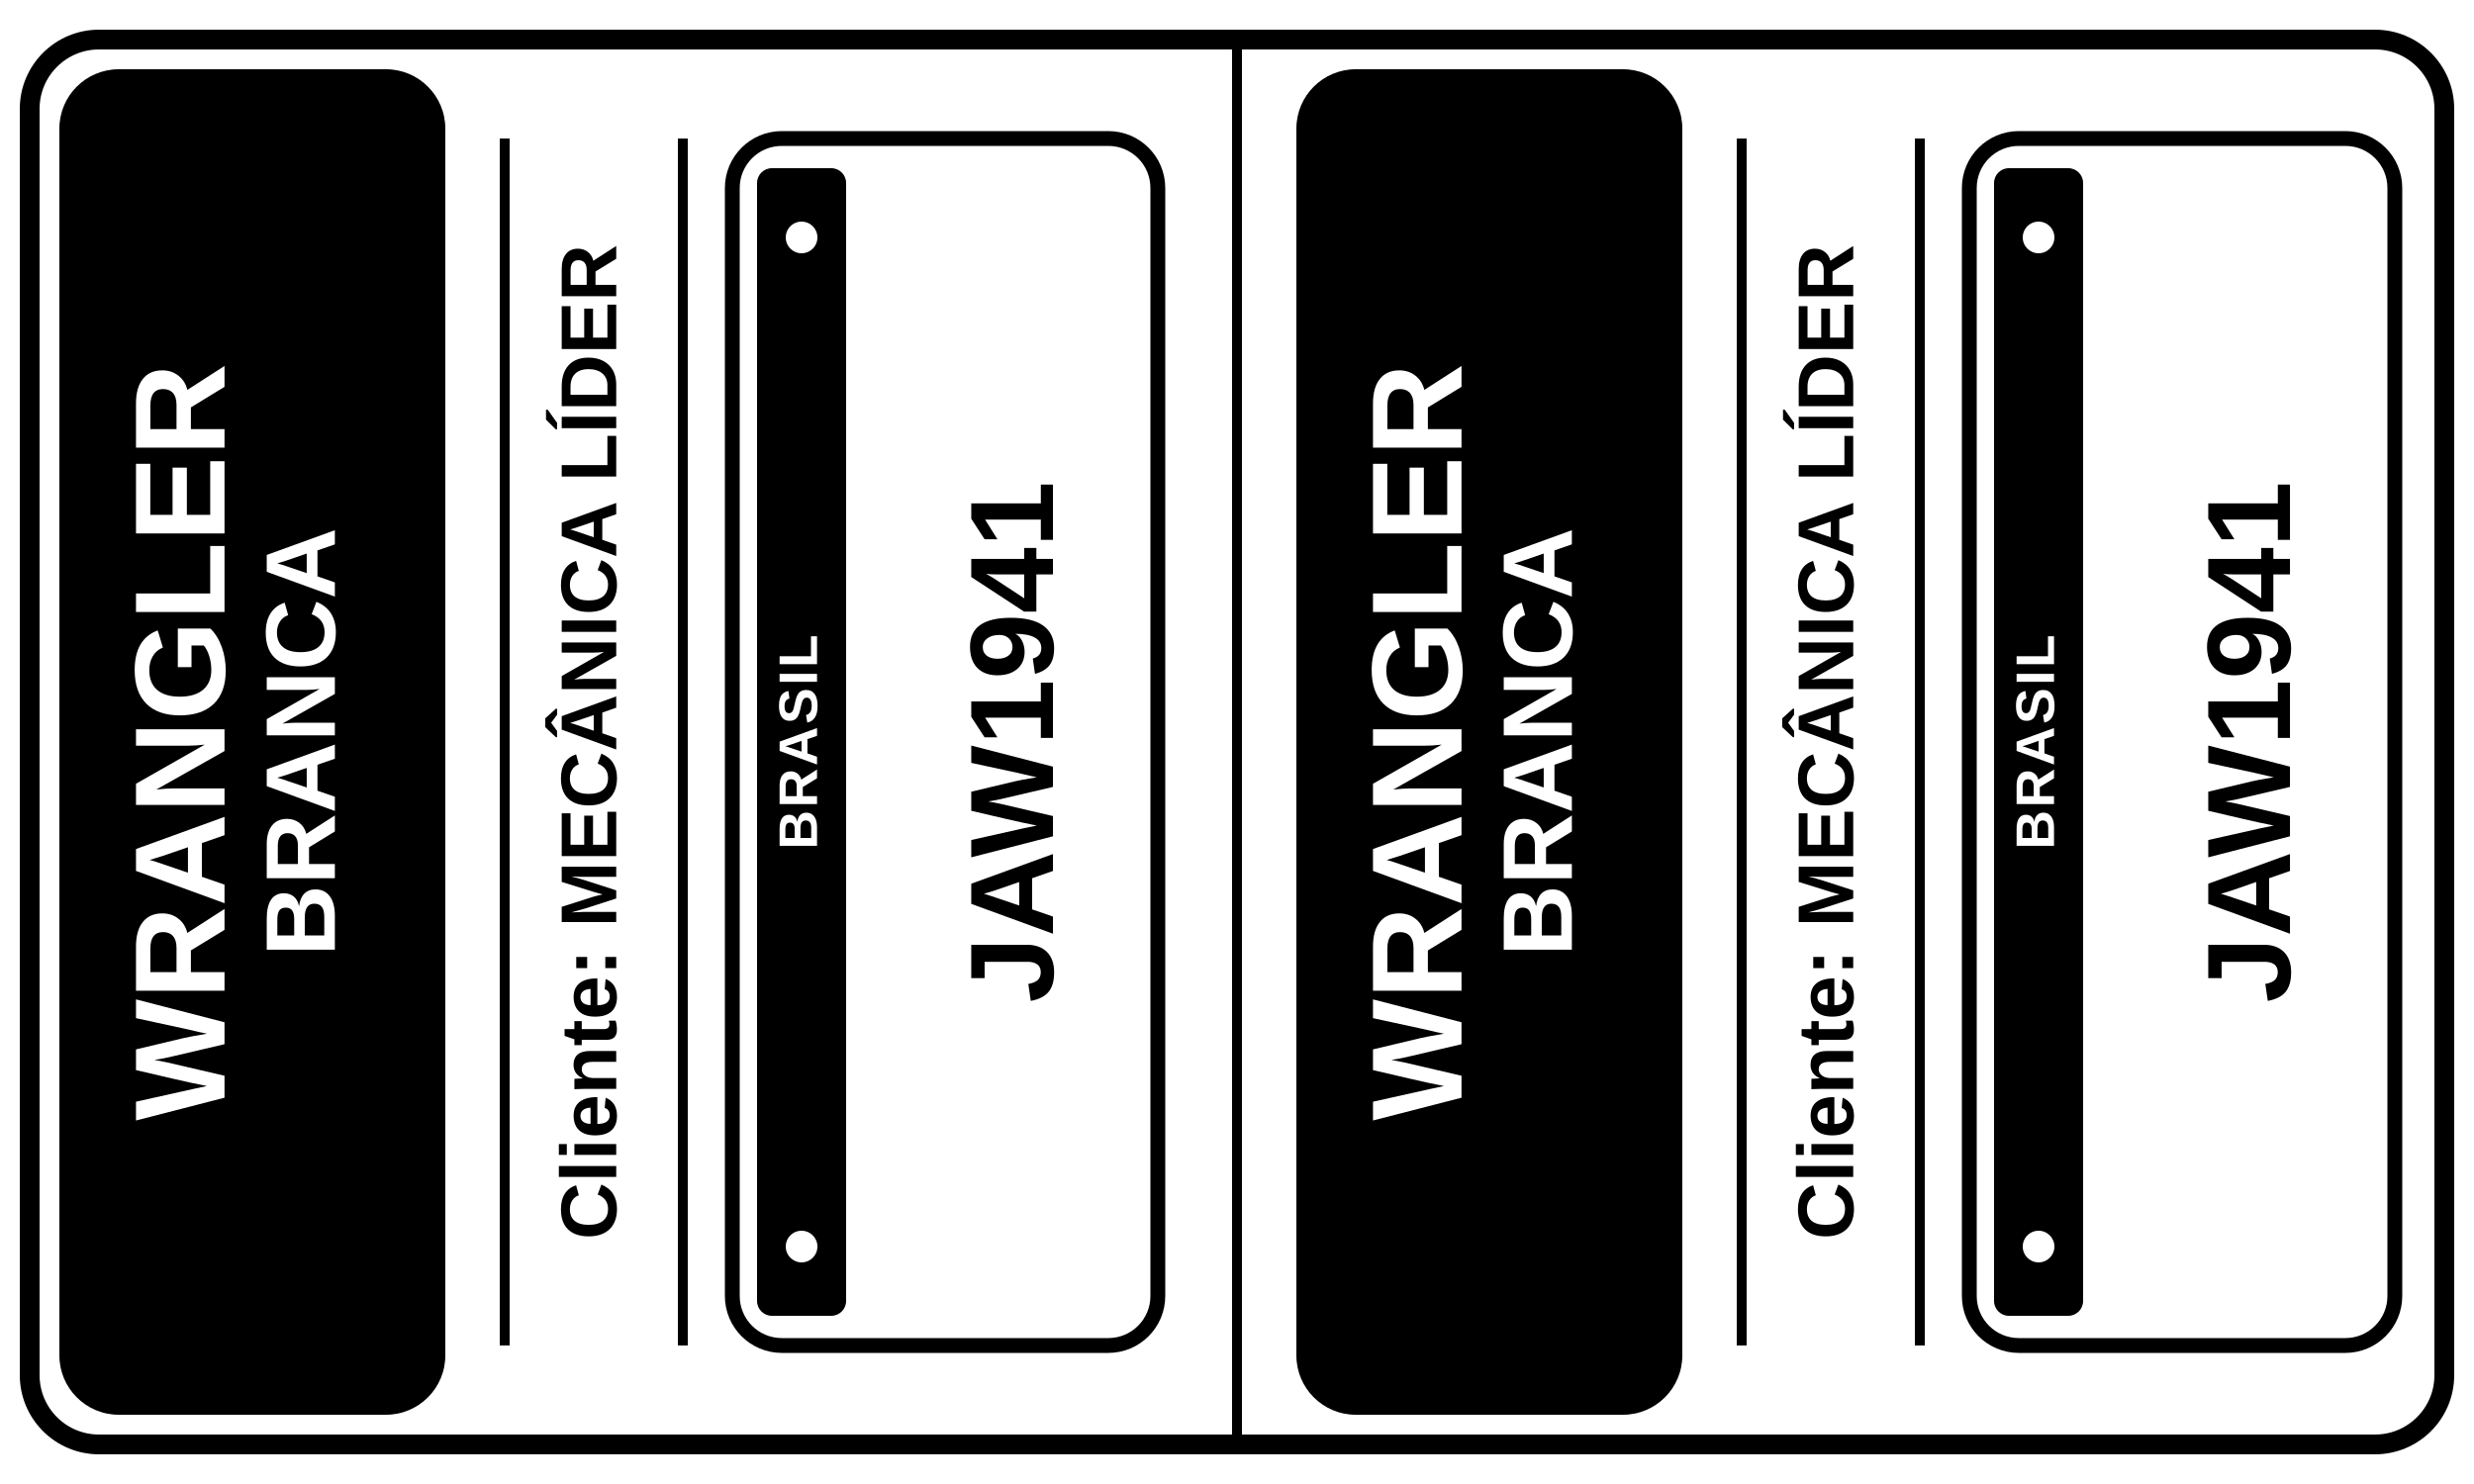
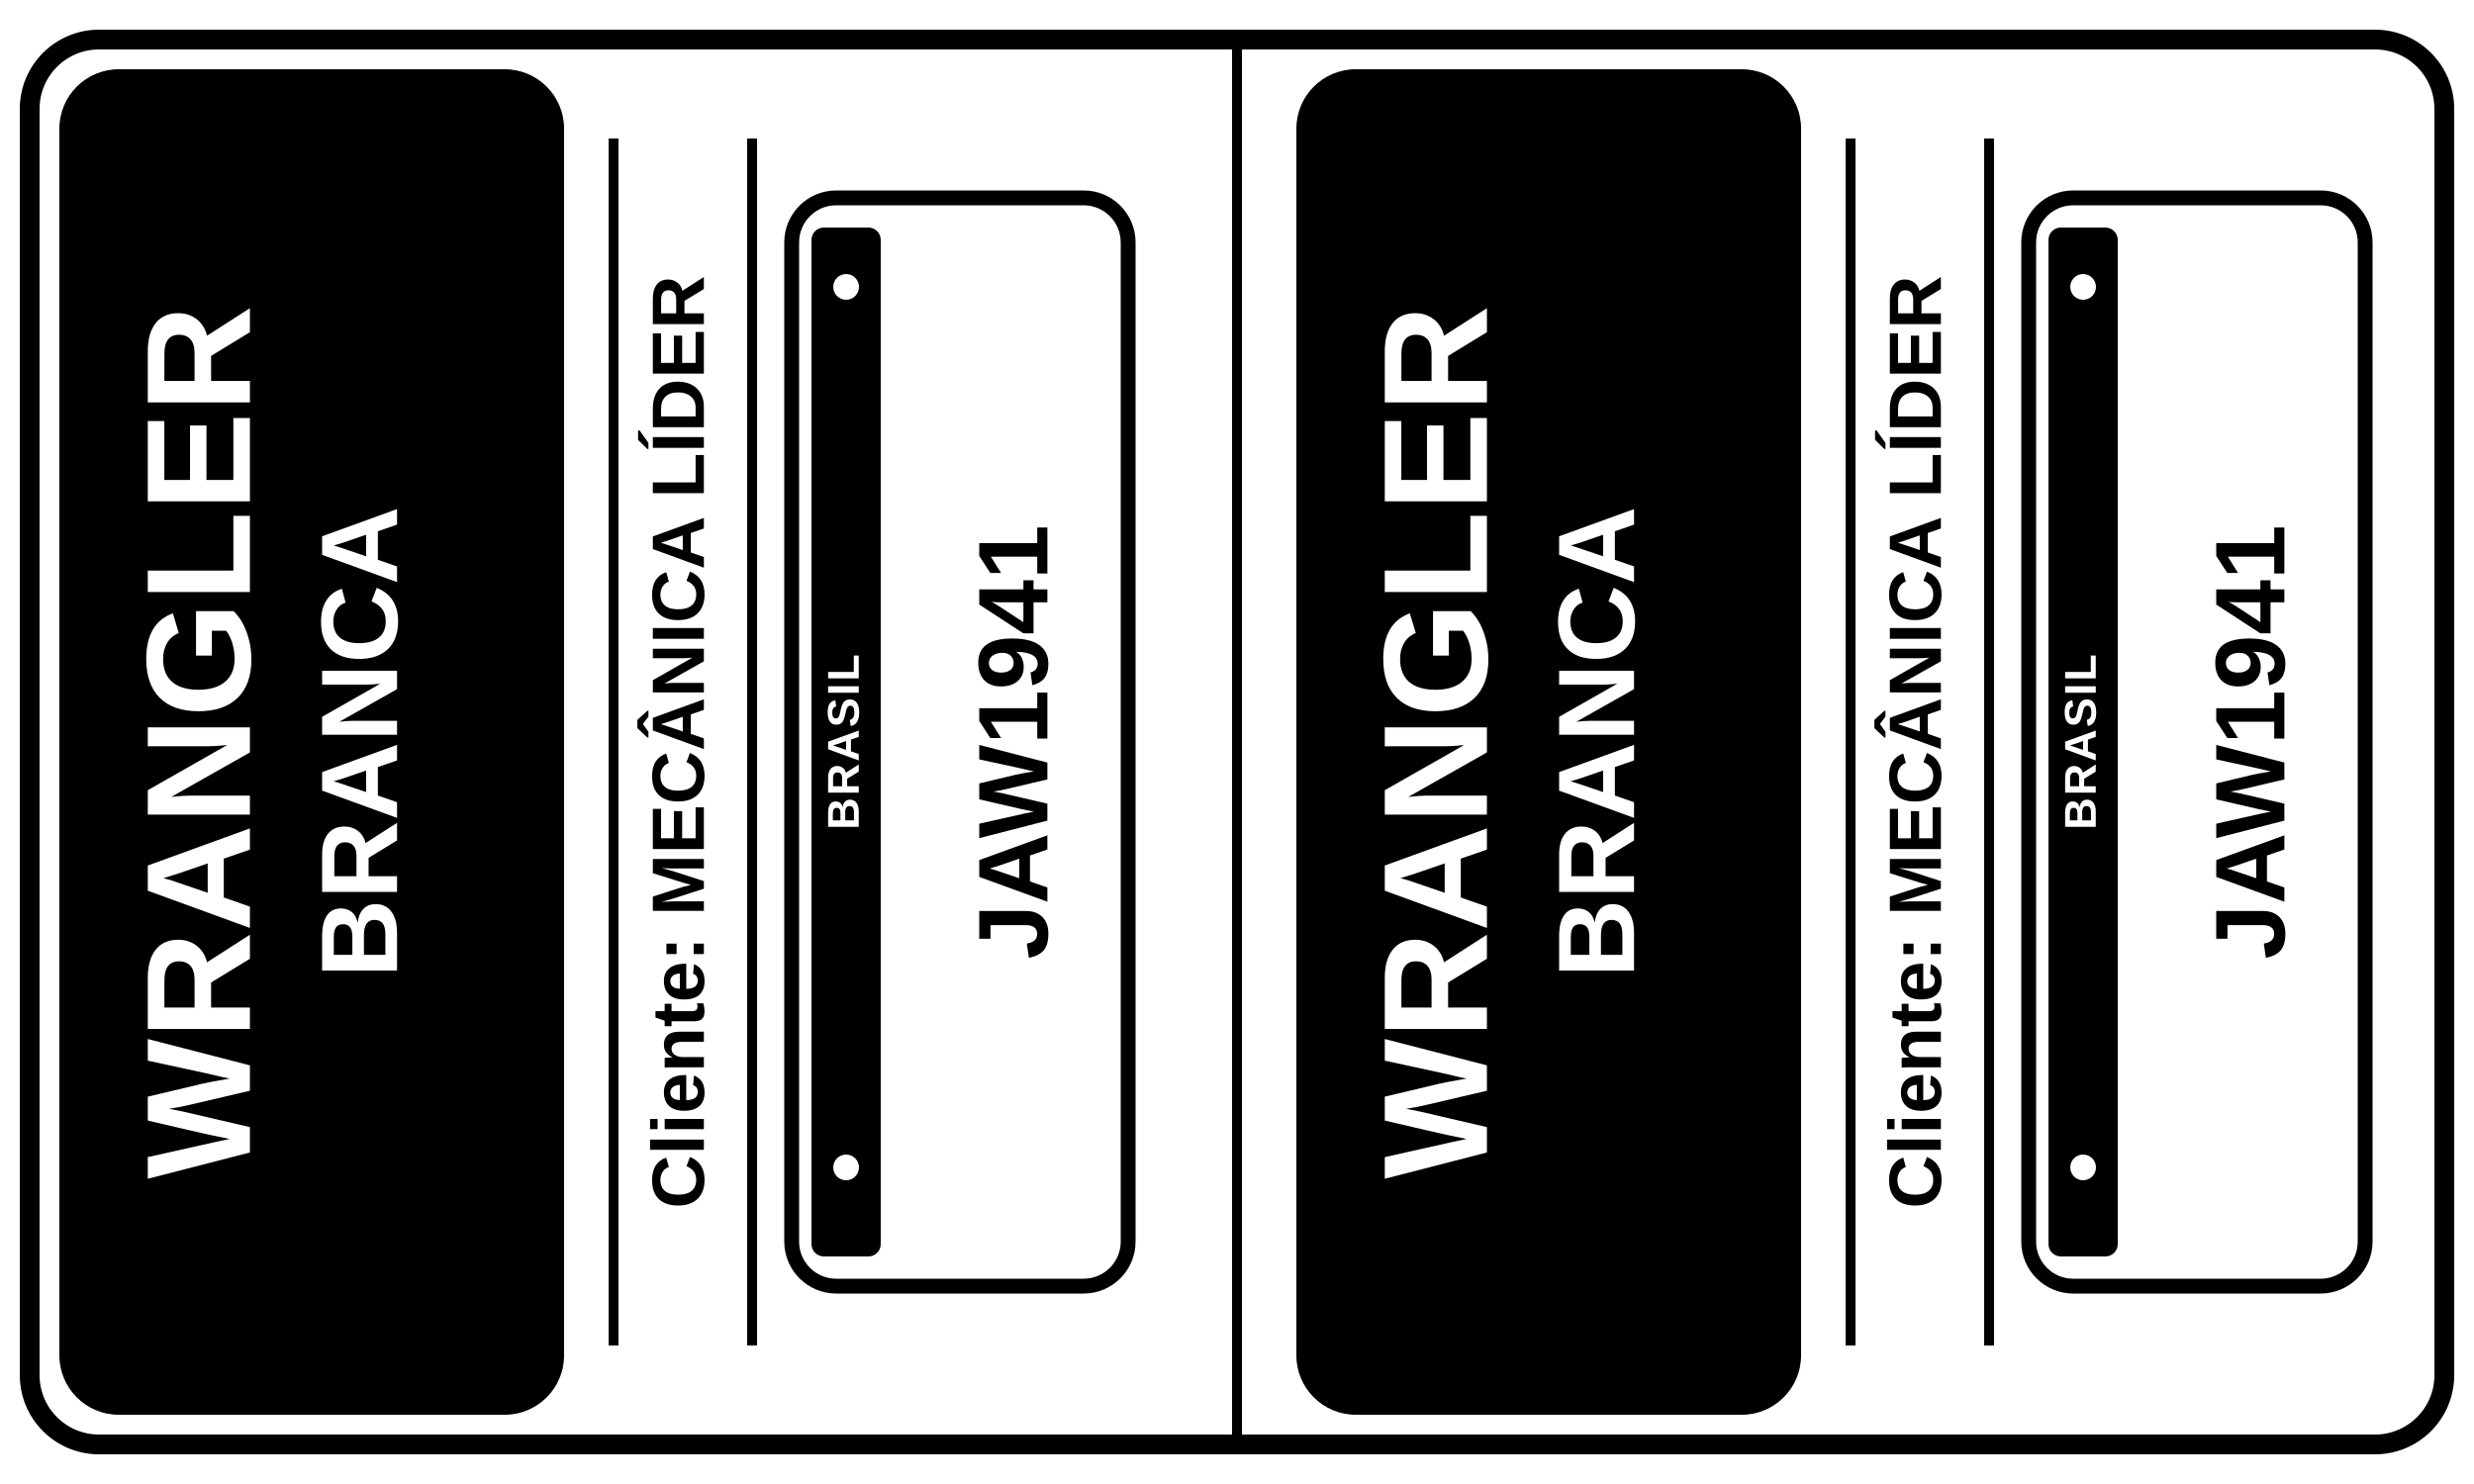
<svg xmlns="http://www.w3.org/2000/svg" width="50mm" height="30mm" viewBox="0 0 500 300" data-template="etiqueta_chaves_BASE_50x30" data-dpi-reference="203" data-bitmap-reference="384x240">
  <defs>
    <style type="text/css">
      .chave-field {
        fill: #000000;
        font-family: Arial, Helvetica, sans-serif;
        font-weight: 700;
        text-anchor: middle;
        dominant-baseline: middle;
      }
      .chave-field-on-black {
        fill: #ffffff;
        font-family: Arial, Helvetica, sans-serif;
        font-weight: 800;
        text-anchor: middle;
        dominant-baseline: middle;
      }
      .chave-brasil {
        fill: #ffffff;
        font-family: Arial, Helvetica, sans-serif;
        font-weight: 800;
-         font-size: 11px;
-         letter-spacing: 0.5px;
+         font-size: 9px;
+         letter-spacing: 0.4px;
        text-anchor: middle;
        dominant-baseline: middle;
      }
    </style>
  </defs>
  <rect x="0" y="0" width="500" height="300" fill="#ffffff" />
  <rect x="6" y="8" width="488" height="284" rx="14" ry="14" fill="none" stroke="#000000" stroke-width="4" />
  <line x1="250" y1="10" x2="250" y2="290" stroke="#000000" stroke-width="2" />
  <g id="art-face-1">
-     <rect id="faixa-preta-1" x="12" y="14" width="78" height="272" rx="12" ry="12" fill="#000000" />
-     <line x1="102" y1="28" x2="102" y2="272" stroke="#000000" stroke-width="2" />
-     <line x1="138" y1="28" x2="138" y2="272" stroke="#000000" stroke-width="2" />
-     <rect x="148" y="28" width="86" height="244" rx="10" ry="10" fill="#ffffff" stroke="#000000" stroke-width="3" />
-     <rect x="153" y="34" width="18" height="232" rx="3" ry="3" fill="#000000" />
-     <circle cx="162" cy="48" r="3.2" fill="#ffffff" />
-     <circle cx="162" cy="252" r="3.2" fill="#ffffff" />
-     <text class="chave-brasil" transform="rotate(-90 162 150)" x="162" y="150">BRASIL</text>
+     <rect id="faixa-preta-1" x="12" y="14" width="102" height="272" rx="12" ry="12" fill="#000000" />
+     <line x1="124" y1="28" x2="124" y2="272" stroke="#000000" stroke-width="2" />
+     <line x1="152" y1="28" x2="152" y2="272" stroke="#000000" stroke-width="2" />
+     <rect x="160" y="40" width="68" height="220" rx="9" ry="9" fill="#ffffff" stroke="#000000" stroke-width="3" />
+     <rect x="164" y="46" width="14" height="208" rx="2.5" ry="2.5" fill="#000000" />
+     <circle cx="171" cy="58" r="2.6" fill="#ffffff" />
+     <circle cx="171" cy="236" r="2.6" fill="#ffffff" />
+     <text class="chave-brasil" transform="rotate(-90 171 150)" x="171" y="150">BRASIL</text>
  </g>
  <g id="art-face-2">
-     <rect id="faixa-preta-2" x="262" y="14" width="78" height="272" rx="12" ry="12" fill="#000000" />
-     <line x1="352" y1="28" x2="352" y2="272" stroke="#000000" stroke-width="2" />
-     <line x1="388" y1="28" x2="388" y2="272" stroke="#000000" stroke-width="2" />
-     <rect x="398" y="28" width="86" height="244" rx="10" ry="10" fill="#ffffff" stroke="#000000" stroke-width="3" />
-     <rect x="403" y="34" width="18" height="232" rx="3" ry="3" fill="#000000" />
-     <circle cx="412" cy="48" r="3.2" fill="#ffffff" />
-     <circle cx="412" cy="252" r="3.2" fill="#ffffff" />
-     <text class="chave-brasil" transform="rotate(-90 412 150)" x="412" y="150">BRASIL</text>
+     <rect id="faixa-preta-2" x="262" y="14" width="102" height="272" rx="12" ry="12" fill="#000000" />
+     <line x1="374" y1="28" x2="374" y2="272" stroke="#000000" stroke-width="2" />
+     <line x1="402" y1="28" x2="402" y2="272" stroke="#000000" stroke-width="2" />
+     <rect x="410" y="40" width="68" height="220" rx="9" ry="9" fill="#ffffff" stroke="#000000" stroke-width="3" />
+     <rect x="414" y="46" width="14" height="208" rx="2.5" ry="2.5" fill="#000000" />
+     <circle cx="421" cy="58" r="2.6" fill="#ffffff" />
+     <circle cx="421" cy="236" r="2.6" fill="#ffffff" />
+     <text class="chave-brasil" transform="rotate(-90 421 150)" x="421" y="150">BRASIL</text>
  </g>
  <g id="fields-face-1">
-     <text id="modelo-1" data-field="modelo" data-on-black="1" class="chave-field-on-black" fill="#ffffff" font-size="26" text-anchor="middle" data-max-width="240" x="38" y="150" transform="rotate(-90 38 150)">WRANGLER</text>
-     <text id="cor-1" data-field="cor" data-on-black="1" class="chave-field-on-black" fill="#ffffff" font-size="20" text-anchor="middle" data-max-width="220" x="62" y="150" transform="rotate(-90 62 150)">BRANCA</text>
-     <text id="cliente-1" data-field="cliente" class="chave-field" fill="#000000" font-size="16" text-anchor="middle" data-max-width="256" x="120" y="150" transform="rotate(-90 120 150)">Cliente: MECÂNICA LÍDER</text>
-     <text id="placa-1" data-field="placa" class="chave-field" fill="#000000" font-size="24" text-anchor="middle" data-max-width="177" x="206" y="150" transform="rotate(-90 206 150)">JAW1941</text>
+     <text id="modelo-1" data-field="modelo" data-on-black="1" class="chave-field-on-black" fill="#ffffff" font-size="30" text-anchor="middle" data-max-width="248" x="42" y="150" transform="rotate(-90 42 150)">WRANGLER</text>
+     <text id="cor-1" data-field="cor" data-on-black="1" class="chave-field-on-black" fill="#ffffff" font-size="22" text-anchor="middle" data-max-width="236" x="74" y="150" transform="rotate(-90 74 150)">BRANCA</text>
+     <text id="cliente-1" data-field="cliente" class="chave-field" fill="#000000" font-size="15" text-anchor="middle" data-max-width="248" x="138" y="150" transform="rotate(-90 138 150)">Cliente: MECÂNICA LÍDER</text>
+     <text id="placa-1" data-field="placa" class="chave-field" fill="#000000" font-size="20" text-anchor="middle" data-max-width="150" x="206" y="150" transform="rotate(-90 206 150)">JAW1941</text>
  </g>
  <g id="fields-face-2">
-     <text id="modelo-2" data-field="modelo" data-on-black="1" class="chave-field-on-black" fill="#ffffff" font-size="26" text-anchor="middle" data-max-width="240" x="288" y="150" transform="rotate(-90 288 150)">WRANGLER</text>
-     <text id="cor-2" data-field="cor" data-on-black="1" class="chave-field-on-black" fill="#ffffff" font-size="20" text-anchor="middle" data-max-width="220" x="312" y="150" transform="rotate(-90 312 150)">BRANCA</text>
-     <text id="cliente-2" data-field="cliente" class="chave-field" fill="#000000" font-size="16" text-anchor="middle" data-max-width="256" x="370" y="150" transform="rotate(-90 370 150)">Cliente: MECÂNICA LÍDER</text>
-     <text id="placa-2" data-field="placa" class="chave-field" fill="#000000" font-size="24" text-anchor="middle" data-max-width="177" x="456" y="150" transform="rotate(-90 456 150)">JAW1941</text>
+     <text id="modelo-2" data-field="modelo" data-on-black="1" class="chave-field-on-black" fill="#ffffff" font-size="30" text-anchor="middle" data-max-width="248" x="292" y="150" transform="rotate(-90 292 150)">WRANGLER</text>
+     <text id="cor-2" data-field="cor" data-on-black="1" class="chave-field-on-black" fill="#ffffff" font-size="22" text-anchor="middle" data-max-width="236" x="324" y="150" transform="rotate(-90 324 150)">BRANCA</text>
+     <text id="cliente-2" data-field="cliente" class="chave-field" fill="#000000" font-size="15" text-anchor="middle" data-max-width="248" x="388" y="150" transform="rotate(-90 388 150)">Cliente: MECÂNICA LÍDER</text>
+     <text id="placa-2" data-field="placa" class="chave-field" fill="#000000" font-size="20" text-anchor="middle" data-max-width="150" x="456" y="150" transform="rotate(-90 456 150)">JAW1941</text>
  </g>
</svg>
